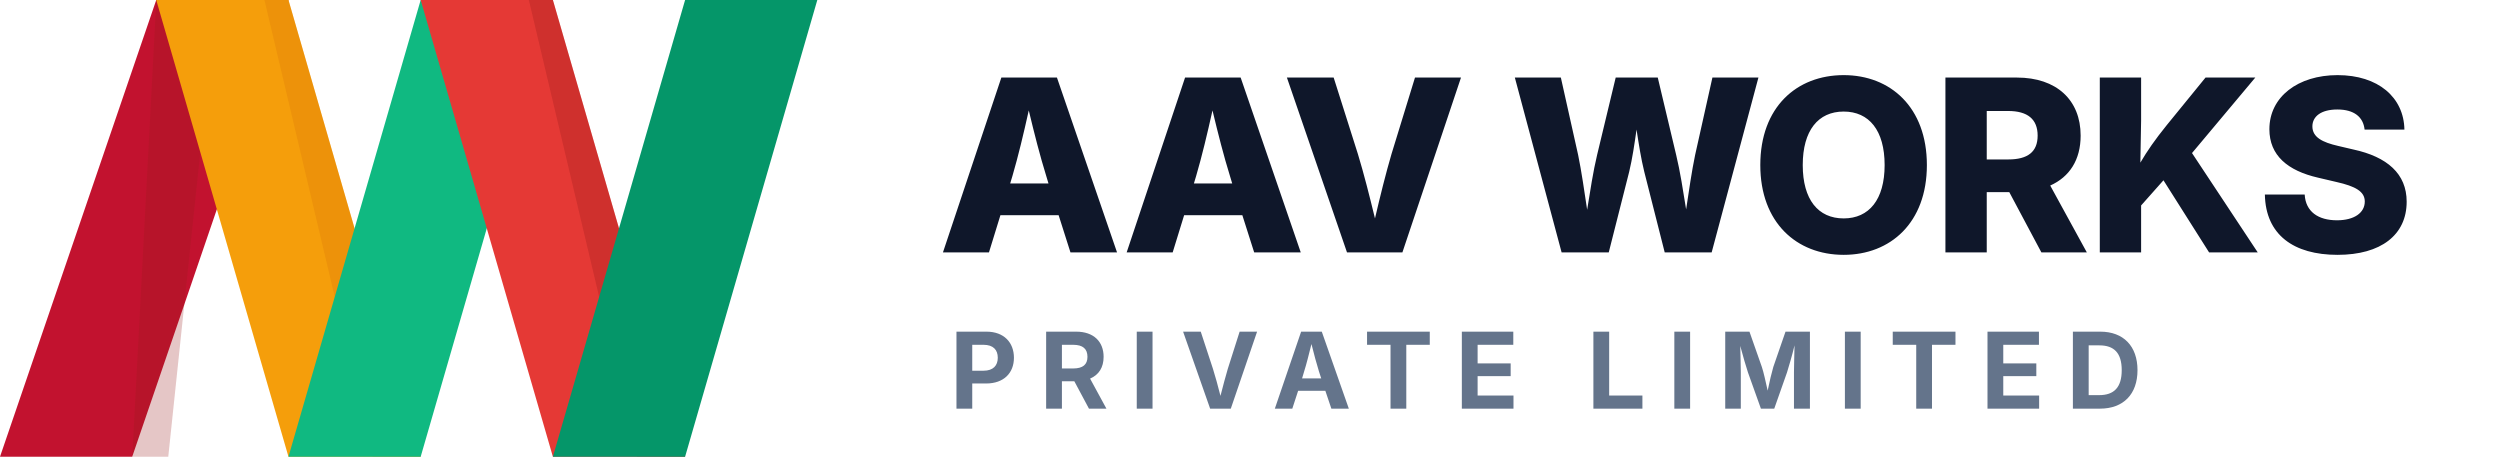
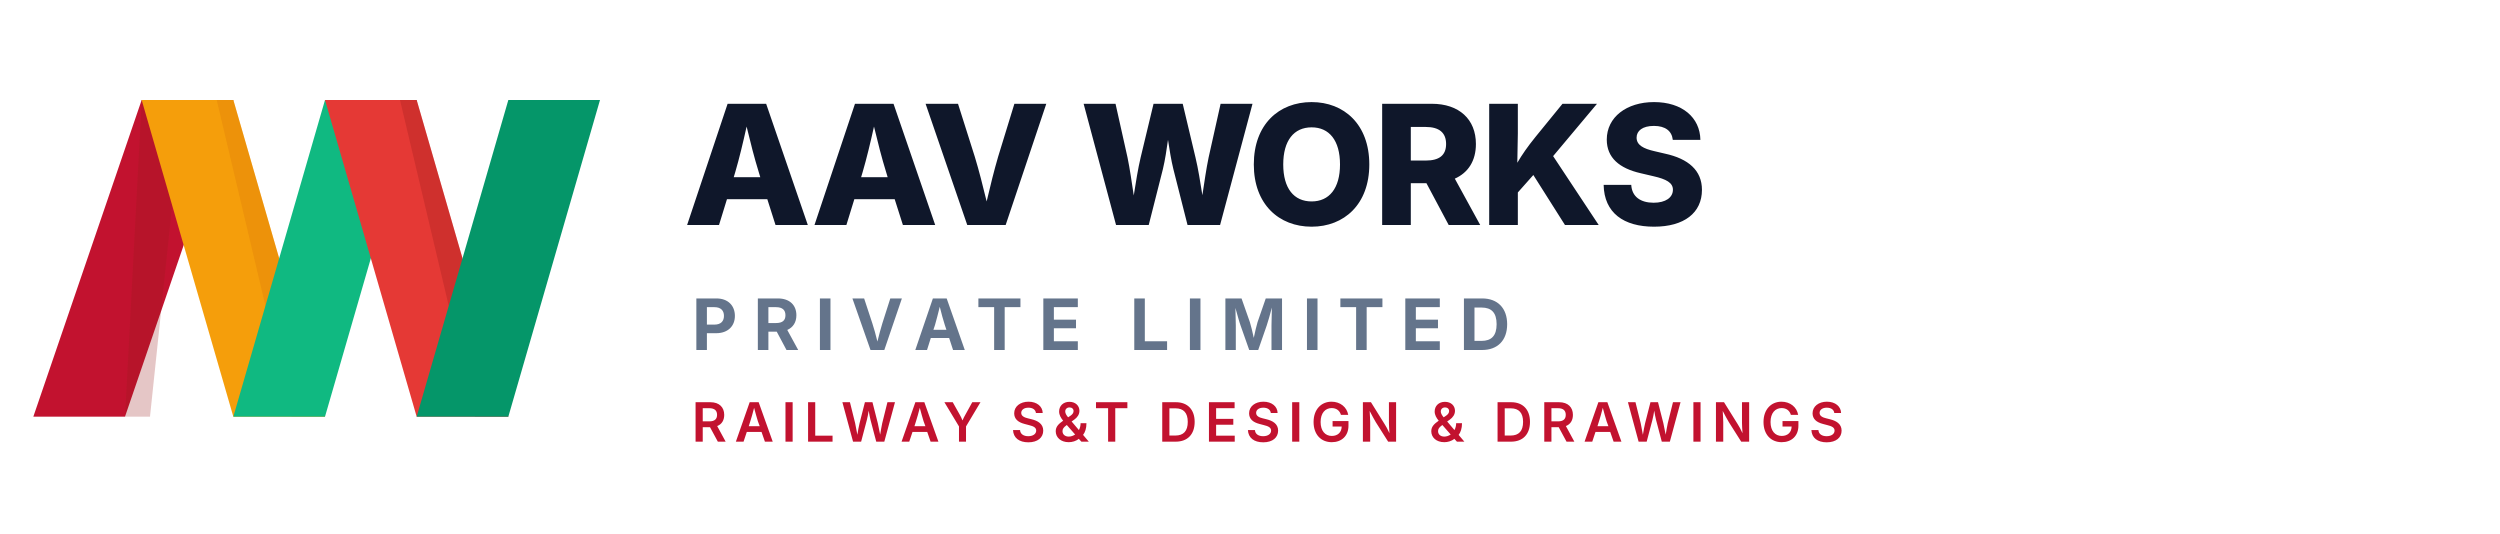
- <svg xmlns="http://www.w3.org/2000/svg" viewBox="0 0 208 38" fill="none">
-   <g>
+ <svg xmlns="http://www.w3.org/2000/svg" viewBox="0 0 300 64" fill="none">
+   <g transform="translate(4, 12)">
    <polygon points="0,38 13,0 24,0 11,38" fill="#C2122F" />
    <polygon points="11,38 13,0 18,0 14,38" fill="#991B1B" opacity="0.25" />
    <polygon points="13,0 24,0 35,38 24,38" fill="#F59E0B" />
    <polygon points="22,0 24,0 35,38 31,38" fill="#D97706" opacity="0.3" />
    <polygon points="24,38 35,38 46,0 35,0" fill="#10B981" />
    <polygon points="35,0 46,0 57,38 46,38" fill="#E53935" />
    <polygon points="44,0 46,0 57,38 53,38" fill="#991B1B" opacity="0.3" />
    <polygon points="46,38 57,38 68,0 57,0" fill="#059669" />
  </g>
-   <text x="78" y="21" font-family="'Plus Jakarta Sans', system-ui, -apple-system, sans-serif" font-size="20" font-weight="800" fill="#0F172A" letter-spacing="-0.02em">AAV WORKS</text>
-   <text x="79" y="34" font-family="'Plus Jakarta Sans', system-ui, -apple-system, sans-serif" font-size="8.8" font-weight="700" fill="#64748B" letter-spacing="0.2em">PRIVATE LIMITED</text>
+   <text x="82" y="27" font-family="'Plus Jakarta Sans', 'Inter', system-ui, sans-serif" font-size="20" font-weight="800" fill="#0F172A" letter-spacing="-0.02em">
+     AAV WORKS
+   </text>
+   <text x="83" y="42" font-family="'Plus Jakarta Sans', 'Inter', system-ui, sans-serif" font-size="8.5" font-weight="700" fill="#64748B" letter-spacing="0.22em">
+     PRIVATE LIMITED
+   </text>
+   <text x="83" y="53" font-family="'Plus Jakarta Sans', 'Inter', system-ui, sans-serif" font-size="6.5" font-weight="600" fill="#C2122F" letter-spacing="0.14em">
+     RAILWAY S&amp;T DESIGN &amp; DRAWINGS
+   </text>
</svg>
